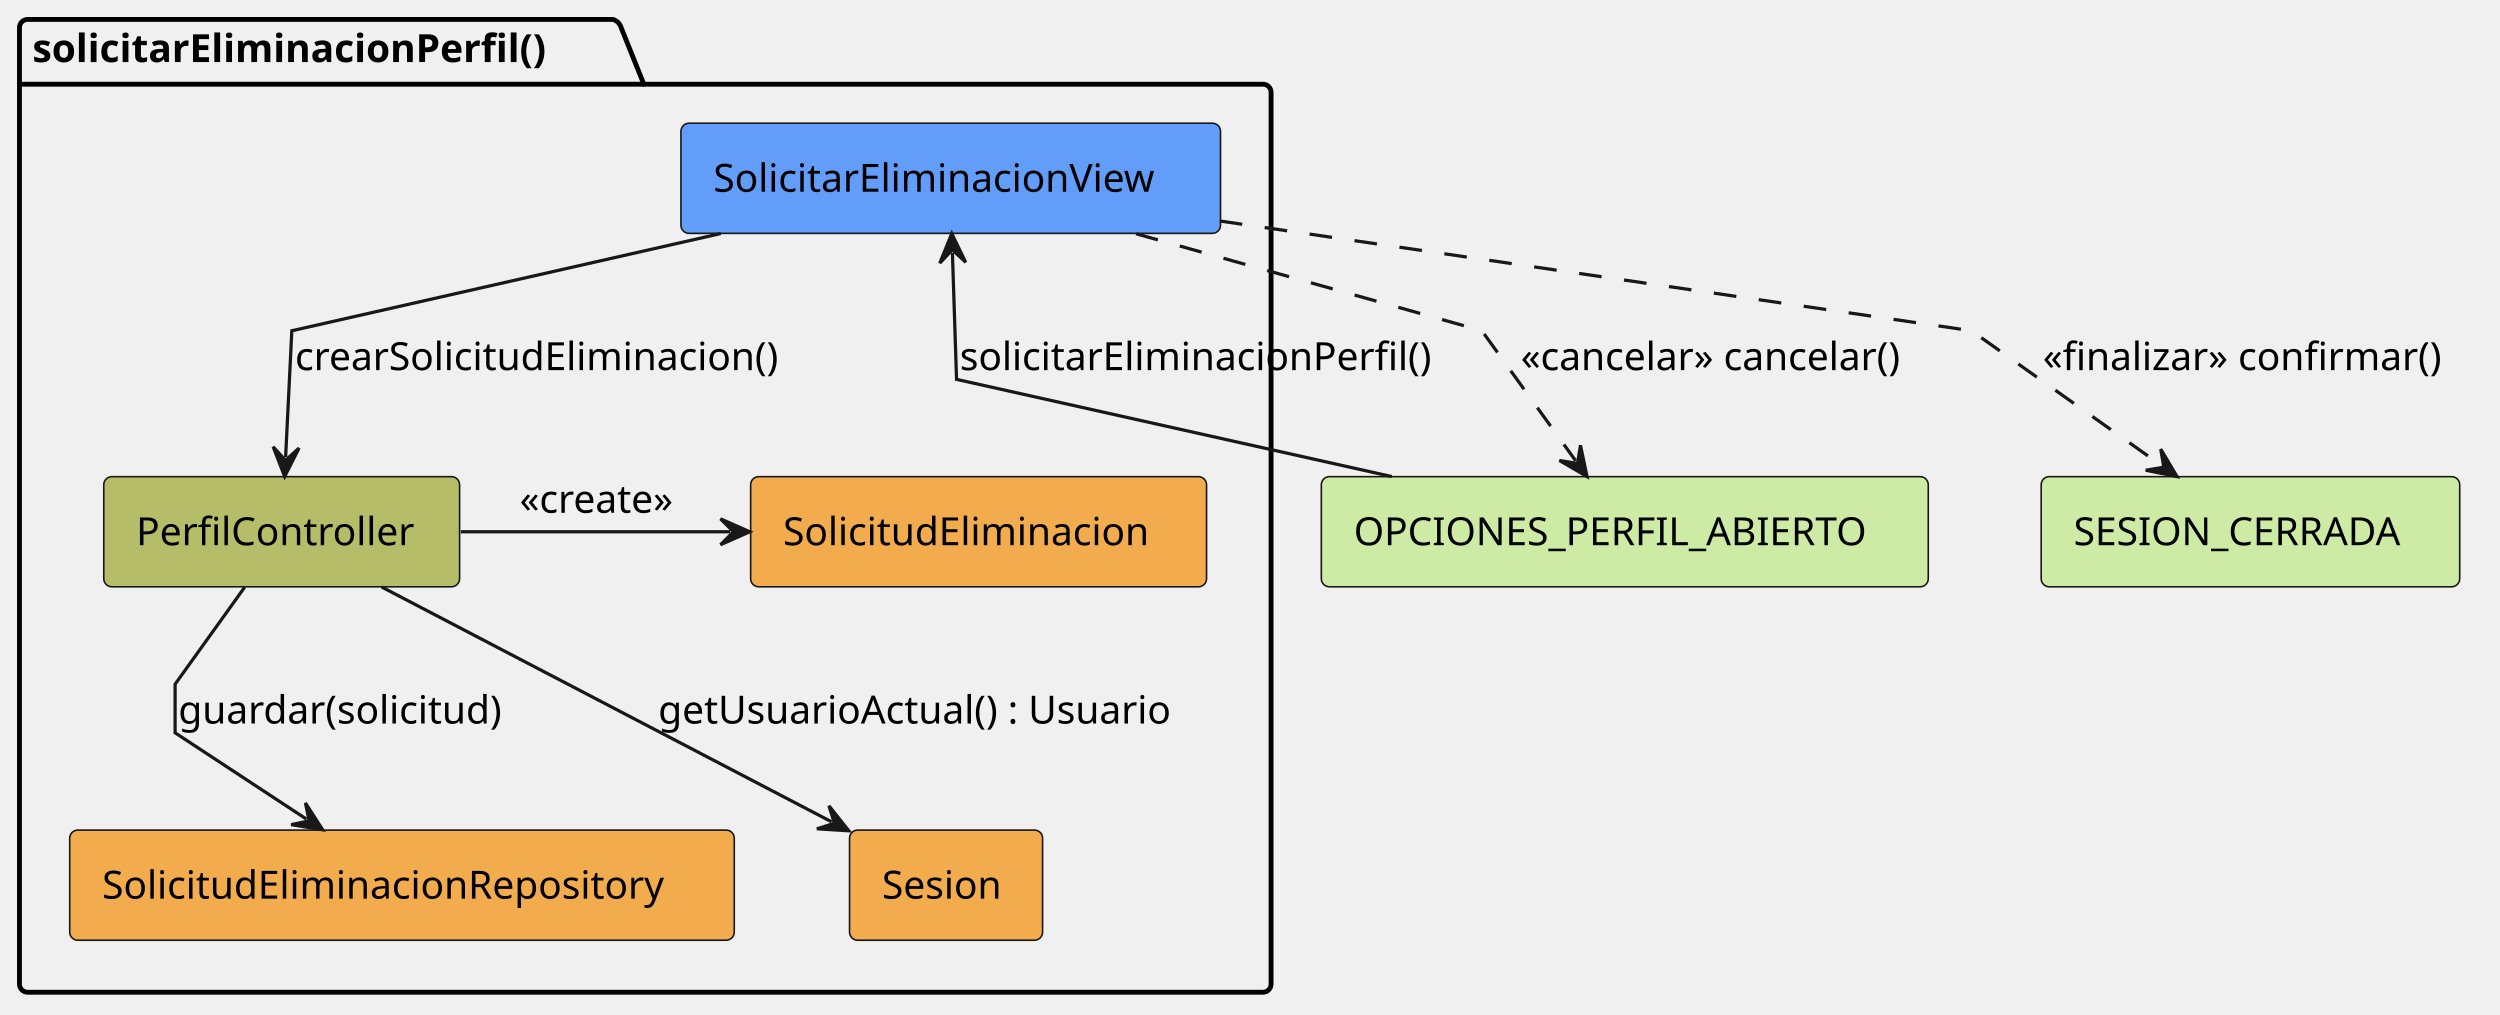
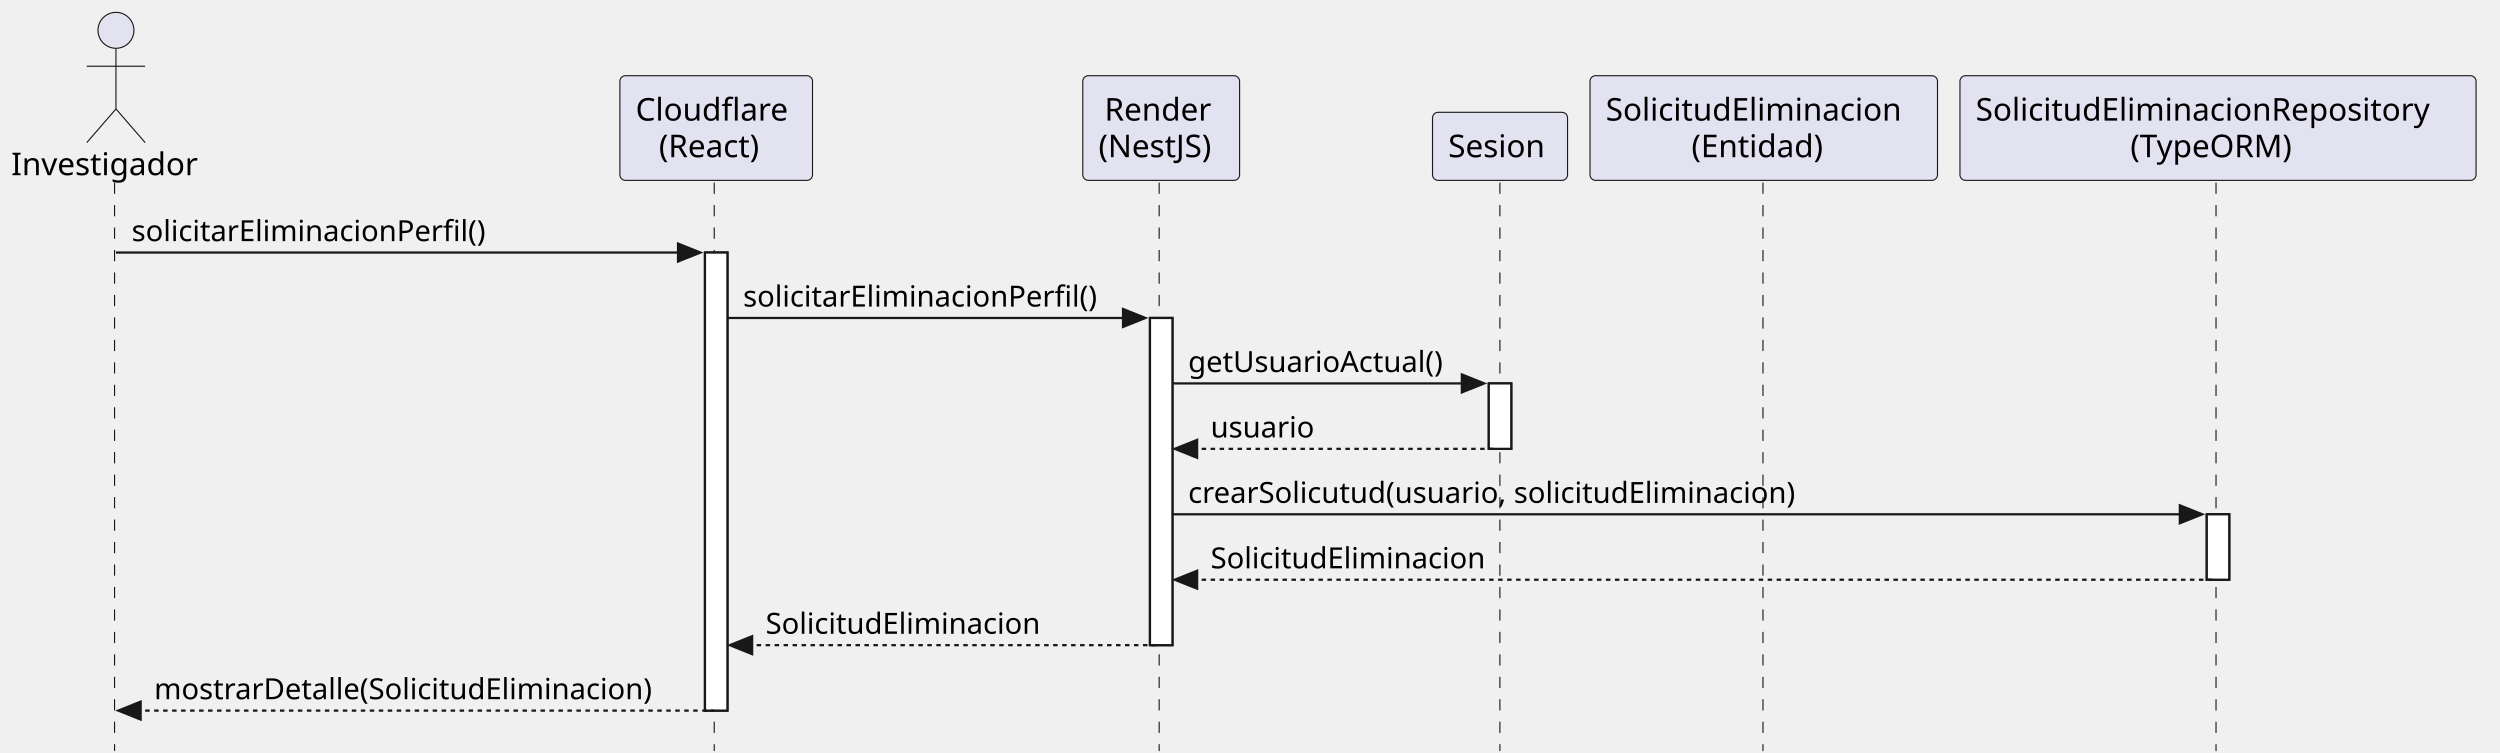
- <svg xmlns="http://www.w3.org/2000/svg" contentStyleType="text/css" data-diagram-type="DESCRIPTION" height="313px" preserveAspectRatio="none" style="width:771px;height:313px;background:#FFFFFF;" version="1.1" viewBox="0 0 771 313" width="771px" zoomAndPan="magnify">
+ <svg xmlns="http://www.w3.org/2000/svg" contentStyleType="text/css" data-diagram-type="SEQUENCE" height="335px" preserveAspectRatio="none" style="width:1113px;height:335px;background:#FFFFFF;" version="1.1" viewBox="0 0 1113 335" width="1113px" zoomAndPan="magnify">
  <defs />
  <g>
-     <g class="cluster" data-qualified-name="solicitarEliminacionPerfil" data-source-line="10" id="ent0004">
-       <path d="M8.5,6 L189.055,6 A3.75,3.75 0 0 1 191.555,8.5 L198.555,25.969 L389.5,25.969 A2.5,2.5 0 0 1 392,28.469 L392,303.5 A2.5,2.5 0 0 1 389.5,306 L8.5,306 A2.5,2.5 0 0 1 6,303.5 L6,8.5 A2.5,2.5 0 0 1 8.5,6" fill="none" style="stroke:#000000;stroke-width:1.5;" />
-       <line style="stroke:#000000;stroke-width:1.5;" x1="6" x2="198.555" y1="25.969" y2="25.969" />
-       <text fill="#000000" font-family="sans-serif" font-size="12" font-weight="bold" lengthAdjust="spacing" textLength="179.555" x="10" y="19.139">solicitarEliminacionPerfil()</text>
+     <g>
+       <rect fill="#FFFFFF" height="203.93" style="stroke:#181818;stroke-width:1;" width="10" x="313.851" y="112.43" />
    </g>
-     <g class="entity" data-qualified-name="solicitarEliminacionPerfil.SolicitarEliminacionView" data-source-line="11" id="ent0005">
-       <rect fill="#629EF9" height="33.969" rx="2.5" ry="2.5" style="stroke:#181818;stroke-width:0.5;" width="166.402" x="210" y="38" />
-       <text fill="#000000" font-family="sans-serif" font-size="12" lengthAdjust="spacing" textLength="146.402" x="220" y="59.139">SolicitarEliminacionView</text>
+     <g>
+       <rect fill="#FFFFFF" height="145.664" style="stroke:#181818;stroke-width:1;" width="10" x="511.965" y="141.562" />
    </g>
-     <g class="entity" data-qualified-name="solicitarEliminacionPerfil.PerfilController" data-source-line="12" id="ent0006">
-       <rect fill="#B5BD68" height="33.969" rx="2.5" ry="2.5" style="stroke:#181818;stroke-width:0.5;" width="109.736" x="32" y="147" />
-       <text fill="#000000" font-family="sans-serif" font-size="12" lengthAdjust="spacing" textLength="89.736" x="42" y="168.139">PerfilController</text>
+     <g>
+       <rect fill="#FFFFFF" height="29.133" style="stroke:#181818;stroke-width:1;" width="10" x="662.815" y="170.695" />
    </g>
-     <g class="entity" data-qualified-name="solicitarEliminacionPerfil.SolicitudEliminacionRepository" data-source-line="13" id="ent0007">
-       <rect fill="#F2AC4E" height="33.969" rx="2.5" ry="2.5" style="stroke:#181818;stroke-width:0.5;" width="204.945" x="21.5" y="256" />
-       <text fill="#000000" font-family="sans-serif" font-size="12" lengthAdjust="spacing" textLength="184.945" x="31.5" y="277.139">SolicitudEliminacionRepository</text>
+     <g>
+       <rect fill="#FFFFFF" height="29.133" style="stroke:#181818;stroke-width:1;" width="10" x="982.458" y="228.961" />
    </g>
-     <g class="entity" data-qualified-name="solicitarEliminacionPerfil.SolicitudEliminacion" data-source-line="14" id="ent0008">
-       <rect fill="#F2AC4E" height="33.969" rx="2.5" ry="2.5" style="stroke:#181818;stroke-width:0.5;" width="140.598" x="231.5" y="147" />
-       <text fill="#000000" font-family="sans-serif" font-size="12" lengthAdjust="spacing" textLength="120.598" x="241.5" y="168.139">SolicitudEliminacion</text>
+     <g class="participant-lifeline" data-entity-uid="part1" data-qualified-name="Investigador" data-source-line="5" id="part1-lifeline">
+       <g>
+         <rect fill="#000000" fill-opacity="0" height="253.062" width="8" x="47.623" y="81.297" />
+         <line style="stroke:#181818;stroke-width:0.5;stroke-dasharray:5,5;" x1="51" x2="51" y1="81.297" y2="334.359" />
+       </g>
    </g>
-     <g class="entity" data-qualified-name="solicitarEliminacionPerfil.Sesion" data-source-line="15" id="ent0009">
-       <rect fill="#F2AC4E" height="33.969" rx="2.5" ry="2.5" style="stroke:#181818;stroke-width:0.5;" width="59.533" x="262" y="256" />
-       <text fill="#000000" font-family="sans-serif" font-size="12" lengthAdjust="spacing" textLength="39.533" x="272" y="277.139">Sesion</text>
+     <g class="participant-lifeline" data-entity-uid="part2" data-qualified-name="View" data-source-line="6" id="part2-lifeline">
+       <g>
+         <rect fill="#000000" fill-opacity="0" height="253.062" width="8" x="314.851" y="81.297" />
+         <line style="stroke:#181818;stroke-width:0.5;stroke-dasharray:5,5;" x1="317.973" x2="317.973" y1="81.297" y2="334.359" />
+       </g>
    </g>
-     <g class="entity" data-qualified-name="OpcionesPerfilAbierto" data-source-line="7" id="ent0002">
-       <rect fill="#CDEBA5" height="33.969" rx="2.5" ry="2.5" style="stroke:#181818;stroke-width:0.5;" width="187.18" x="407.5" y="147" />
-       <text fill="#000000" font-family="sans-serif" font-size="12" lengthAdjust="spacing" textLength="167.18" x="417.5" y="168.139">OPCIONES_PERFIL_ABIERTO</text>
+     <g class="participant-lifeline" data-entity-uid="part3" data-qualified-name="Controller" data-source-line="7" id="part3-lifeline">
+       <g>
+         <rect fill="#000000" fill-opacity="0" height="253.062" width="8" x="512.965" y="81.297" />
+         <line style="stroke:#181818;stroke-width:0.5;stroke-dasharray:5,5;" x1="516.061" x2="516.061" y1="81.297" y2="334.359" />
+       </g>
    </g>
-     <g class="entity" data-qualified-name="SesionCerrada" data-source-line="8" id="ent0003">
-       <rect fill="#CDEBA5" height="33.969" rx="2.5" ry="2.5" style="stroke:#181818;stroke-width:0.5;" width="129.072" x="629.5" y="147" />
-       <text fill="#000000" font-family="sans-serif" font-size="12" lengthAdjust="spacing" textLength="109.072" x="639.5" y="168.139">SESION_CERRADA</text>
+     <g class="participant-lifeline" data-entity-uid="part4" data-qualified-name="Sesion" data-source-line="8" id="part4-lifeline">
+       <g>
+         <rect fill="#000000" fill-opacity="0" height="253.062" width="8" x="663.815" y="81.297" />
+         <line style="stroke:#181818;stroke-width:0.5;stroke-dasharray:5,5;" x1="667.754" x2="667.754" y1="81.297" y2="334.359" />
+       </g>
    </g>
-     <g class="link" data-entity-1="ent0002" data-entity-2="ent0005" data-link-type="dependency" data-source-line="18" id="lnk10">
-       <path d="M429.24,146.98 C369.79,133.7 295,117 295,117 C295,117 294.316,96.097 293.726,78.027" fill="none" id="OpcionesPerfilAbierto-to-SolicitarEliminacionView" style="stroke:#181818;stroke-width:1;" />
-       <polygon fill="#181818" points="293.53,72.03,289.826,81.156,293.693,77.027,297.822,80.895,293.53,72.03" style="stroke:#181818;stroke-width:1;" />
-       <text fill="#000000" font-family="sans-serif" font-size="12" lengthAdjust="spacing" textLength="156.106" x="296" y="114.139">solicitarEliminacionPerfil()</text>
+     <g class="participant-lifeline" data-entity-uid="part5" data-qualified-name="Entidad" data-source-line="9" id="part5-lifeline">
+       <g>
+         <rect fill="#000000" fill-opacity="0" height="253.062" width="8" x="781.225" y="81.297" />
+         <line style="stroke:#181818;stroke-width:0.5;stroke-dasharray:5,5;" x1="784.876" x2="784.876" y1="81.297" y2="334.359" />
+       </g>
    </g>
-     <g class="link" data-entity-1="ent0005" data-entity-2="ent0002" data-link-type="dependency" data-source-line="26" id="lnk16">
-       <path d="M350.36,72.09 C397.65,85.35 457,102 457,102 C457,102 472.889,124.035 485.929,142.105" fill="none" id="SolicitarEliminacionView-to-OpcionesPerfilAbierto" style="stroke:#181818;stroke-width:1;stroke-dasharray:7,7;" />
-       <polygon fill="#181818" points="489.44,146.97,487.417,137.331,486.514,142.916,480.93,142.013,489.44,146.97" style="stroke:#181818;stroke-width:1;" />
-       <text fill="#000000" font-family="sans-serif" font-size="12" lengthAdjust="spacing" textLength="130.178" x="469" y="114.139">«cancelar» cancelar()</text>
+     <g class="participant-lifeline" data-entity-uid="part6" data-qualified-name="Repo" data-source-line="10" id="part6-lifeline">
+       <g>
+         <rect fill="#000000" fill-opacity="0" height="253.062" width="8" x="983.458" y="81.297" />
+         <line style="stroke:#181818;stroke-width:0.5;stroke-dasharray:5,5;" x1="986.573" x2="986.573" y1="81.297" y2="334.359" />
+       </g>
    </g>
-     <g class="link" data-entity-1="ent0005" data-entity-2="ent0006" data-link-type="dependency" data-source-line="20" id="lnk11">
-       <path d="M222.29,72.02 C163.7,85.3 90,102 90,102 C90,102 88.975,122.907 88.085,140.977" fill="none" id="SolicitarEliminacionView-to-PerfilController" style="stroke:#181818;stroke-width:1;" />
-       <polygon fill="#181818" points="87.79,146.97,92.228,138.178,88.036,141.976,84.238,137.784,87.79,146.97" style="stroke:#181818;stroke-width:1;" />
-       <text fill="#000000" font-family="sans-serif" font-size="12" lengthAdjust="spacing" textLength="161.162" x="91" y="114.139">crearSolicitudEliminacion()</text>
+     <g class="participant participant-head" data-entity-uid="part1" data-qualified-name="Investigador" data-source-line="5" id="part1-head">
+       <text fill="#000000" font-family="sans-serif" font-size="14" lengthAdjust="spacing" textLength="87.247" x="5" y="77.995">Investigador</text>
+       <ellipse cx="51.623" cy="13.5" fill="#E2E2F0" rx="8" ry="8" style="stroke:#181818;stroke-width:0.5;" />
+       <path d="M51.623,21.5 L51.623,48.5 M38.623,29.5 L64.624,29.5 M51.623,48.5 L38.623,63.5 M51.623,48.5 L64.624,63.5" fill="none" style="stroke:#181818;stroke-width:0.5;" />
    </g>
-     <g class="link" data-entity-1="ent0006" data-entity-2="ent0009" data-link-type="dependency" data-source-line="21" id="lnk12">
-       <path d="M117.69,181.02 C156.56,201.31 217.801,233.274 256.451,253.444" fill="none" id="PerfilController-to-Sesion" style="stroke:#181818;stroke-width:1;" />
-       <polygon fill="#181818" points="261.77,256.22,255.642,248.51,257.337,253.907,251.94,255.602,261.77,256.22" style="stroke:#181818;stroke-width:1;" />
-       <text fill="#000000" font-family="sans-serif" font-size="12" lengthAdjust="spacing" textLength="169.752" x="203" y="223.139">getUsuarioActual() : Usuario</text>
+     <g class="participant participant-head" data-entity-uid="part2" data-qualified-name="View" data-source-line="6" id="part2-head">
+       <rect fill="#E2E2F0" height="46.594" rx="2.5" ry="2.5" style="stroke:#181818;stroke-width:0.5;" width="85.757" x="275.973" y="33.703" />
+       <text fill="#000000" font-family="sans-serif" font-size="14" lengthAdjust="spacing" textLength="71.757" x="282.973" y="53.698">Cloudflare</text>
+       <text fill="#000000" font-family="sans-serif" font-size="14" lengthAdjust="spacing" textLength="51.03" x="293.336" y="69.995">(React)</text>
    </g>
-     <g class="link" data-entity-1="ent0006" data-entity-2="ent0008" data-link-type="dependency" data-source-line="22" id="lnk13">
-       <path d="M142.09,164 C169.21,164 196.23,164 225.2,164" fill="none" id="PerfilController-to-SolicitudEliminacion" style="stroke:#181818;stroke-width:1;" />
-       <polygon fill="#181818" points="231.2,164,222.2,160,226.2,164,222.2,168,231.2,164" style="stroke:#181818;stroke-width:1;" />
-       <text fill="#000000" font-family="sans-serif" font-size="12" lengthAdjust="spacing" textLength="53.039" x="160.25" y="158.139">«create»</text>
+     <g class="participant participant-head" data-entity-uid="part3" data-qualified-name="Controller" data-source-line="7" id="part3-head">
+       <rect fill="#E2E2F0" height="46.594" rx="2.5" ry="2.5" style="stroke:#181818;stroke-width:0.5;" width="69.809" x="482.061" y="33.703" />
+       <text fill="#000000" font-family="sans-serif" font-size="14" lengthAdjust="spacing" textLength="50.47" x="491.731" y="53.698">Render</text>
+       <text fill="#000000" font-family="sans-serif" font-size="14" lengthAdjust="spacing" textLength="55.809" x="489.061" y="69.995">(NestJS)</text>
    </g>
-     <g class="link" data-entity-1="ent0006" data-entity-2="ent0007" data-link-type="dependency" data-source-line="23" id="lnk14">
-       <path d="M75.46,181.09 C65.94,194.35 54,211 54,211 C54,211 54,226 54,226 C54,226 74.315,239.356 94.505,252.616" fill="none" id="PerfilController-to-SolicitudEliminacionRepository" style="stroke:#181818;stroke-width:1;" />
-       <polygon fill="#181818" points="99.52,255.91,94.193,247.626,95.341,253.165,89.802,254.313,99.52,255.91" style="stroke:#181818;stroke-width:1;" />
-       <text fill="#000000" font-family="sans-serif" font-size="12" lengthAdjust="spacing" textLength="106.898" x="55" y="223.139">guardar(solicitud)</text>
+     <g class="participant participant-head" data-entity-uid="part4" data-qualified-name="Sesion" data-source-line="8" id="part4-head">
+       <rect fill="#E2E2F0" height="30.297" rx="2.5" ry="2.5" style="stroke:#181818;stroke-width:0.5;" width="60.122" x="637.754" y="50" />
+       <text fill="#000000" font-family="sans-serif" font-size="14" lengthAdjust="spacing" textLength="46.122" x="644.754" y="69.995">Sesion</text>
    </g>
-     <g class="link" data-entity-1="ent0005" data-entity-2="ent0003" data-link-type="dependency" data-source-line="25" id="lnk15">
-       <path d="M376.17,68.15 C469.5,81.77 608,102 608,102 C608,102 641.026,125.429 666.506,143.499" fill="none" id="SolicitarEliminacionView-to-SesionCerrada" style="stroke:#181818;stroke-width:1;stroke-dasharray:7,7;" />
-       <polygon fill="#181818" points="671.4,146.97,666.373,138.501,667.322,144.078,661.745,145.026,671.4,146.97" style="stroke:#181818;stroke-width:1;" />
-       <text fill="#000000" font-family="sans-serif" font-size="12" lengthAdjust="spacing" textLength="133.647" x="630" y="114.139">«finalizar» confirmar()</text>
+     <g class="participant participant-head" data-entity-uid="part5" data-qualified-name="Entidad" data-source-line="9" id="part5-head">
+       <rect fill="#E2E2F0" height="46.594" rx="2.5" ry="2.5" style="stroke:#181818;stroke-width:0.5;" width="154.697" x="707.876" y="33.703" />
+       <text fill="#000000" font-family="sans-serif" font-size="14" lengthAdjust="spacing" textLength="140.697" x="714.876" y="53.698">SolicitudEliminacion</text>
+       <text fill="#000000" font-family="sans-serif" font-size="14" lengthAdjust="spacing" textLength="64.374" x="753.038" y="69.995">(Entidad)</text>
+     </g>
+     <g class="participant participant-head" data-entity-uid="part6" data-qualified-name="Repo" data-source-line="10" id="part6-head">
+       <rect fill="#E2E2F0" height="46.594" rx="2.5" ry="2.5" style="stroke:#181818;stroke-width:0.5;" width="229.769" x="872.573" y="33.703" />
+       <text fill="#000000" font-family="sans-serif" font-size="14" lengthAdjust="spacing" textLength="215.769" x="879.573" y="53.698">SolicitudEliminacionRepository</text>
+       <text fill="#000000" font-family="sans-serif" font-size="14" lengthAdjust="spacing" textLength="78.087" x="948.415" y="69.995">(TypeORM)</text>
+     </g>
+     <g>
+       <rect fill="#FFFFFF" height="203.93" style="stroke:#181818;stroke-width:1;" width="10" x="313.851" y="112.43" />
+     </g>
+     <g>
+       <rect fill="#FFFFFF" height="145.664" style="stroke:#181818;stroke-width:1;" width="10" x="511.965" y="141.562" />
+     </g>
+     <g>
+       <rect fill="#FFFFFF" height="29.133" style="stroke:#181818;stroke-width:1;" width="10" x="662.815" y="170.695" />
+     </g>
+     <g>
+       <rect fill="#FFFFFF" height="29.133" style="stroke:#181818;stroke-width:1;" width="10" x="982.458" y="228.961" />
+     </g>
+     <g class="message" data-entity-1="part1" data-entity-2="part2" data-source-line="12" id="msg1">
+       <polygon fill="#181818" points="301.851,108.43,311.851,112.43,301.851,116.43" style="stroke:#181818;stroke-width:1;stroke-linejoin:miter;stroke-miterlimit:10;" />
+       <line style="stroke:#181818;stroke-width:1;" x1="51.623" x2="307.851" y1="112.43" y2="112.43" />
+       <text fill="#000000" font-family="sans-serif" font-size="13" lengthAdjust="spacing" textLength="169.114" x="58.623" y="107.364">solicitarEliminacionPerfil()</text>
+     </g>
+     <g class="message" data-entity-1="part2" data-entity-2="part3" data-source-line="15" id="msg2">
+       <polygon fill="#181818" points="499.965,137.562,509.965,141.562,499.965,145.562" style="stroke:#181818;stroke-width:1;stroke-linejoin:miter;stroke-miterlimit:10;" />
+       <line style="stroke:#181818;stroke-width:1;" x1="323.851" x2="505.965" y1="141.562" y2="141.562" />
+       <text fill="#000000" font-family="sans-serif" font-size="13" lengthAdjust="spacing" textLength="169.114" x="330.851" y="136.497">solicitarEliminacionPerfil()</text>
+     </g>
+     <g class="message" data-entity-1="part3" data-entity-2="part4" data-source-line="18" id="msg3">
+       <polygon fill="#181818" points="650.815,166.695,660.815,170.695,650.815,174.695" style="stroke:#181818;stroke-width:1;stroke-linejoin:miter;stroke-miterlimit:10;" />
+       <line style="stroke:#181818;stroke-width:1;" x1="521.965" x2="656.815" y1="170.695" y2="170.695" />
+       <text fill="#000000" font-family="sans-serif" font-size="13" lengthAdjust="spacing" textLength="121.85" x="528.965" y="165.629">getUsuarioActual()</text>
+     </g>
+     <g class="message" data-entity-1="part4" data-entity-2="part3" data-source-line="20" id="msg4">
+       <polygon fill="#181818" points="532.965,195.828,522.965,199.828,532.965,203.828" style="stroke:#181818;stroke-width:1;stroke-linejoin:miter;stroke-miterlimit:10;" />
+       <line style="stroke:#181818;stroke-width:1;stroke-dasharray:2,2;" x1="526.965" x2="666.815" y1="199.828" y2="199.828" />
+       <text fill="#000000" font-family="sans-serif" font-size="13" lengthAdjust="spacing" textLength="48.128" x="538.965" y="194.762">usuario</text>
+     </g>
+     <g class="message" data-entity-1="part3" data-entity-2="part6" data-source-line="23" id="msg5">
+       <polygon fill="#181818" points="970.458,224.961,980.458,228.961,970.458,232.961" style="stroke:#181818;stroke-width:1;stroke-linejoin:miter;stroke-miterlimit:10;" />
+       <line style="stroke:#181818;stroke-width:1;" x1="521.965" x2="976.458" y1="228.961" y2="228.961" />
+       <text fill="#000000" font-family="sans-serif" font-size="13" lengthAdjust="spacing" textLength="289.91" x="528.965" y="223.895">crearSolicutud(usuario, solicitudEliminacion)</text>
+     </g>
+     <g class="message" data-entity-1="part6" data-entity-2="part3" data-source-line="25" id="msg6">
+       <polygon fill="#181818" points="532.965,254.094,522.965,258.094,532.965,262.094" style="stroke:#181818;stroke-width:1;stroke-linejoin:miter;stroke-miterlimit:10;" />
+       <line style="stroke:#181818;stroke-width:1;stroke-dasharray:2,2;" x1="526.965" x2="986.458" y1="258.094" y2="258.094" />
+       <text fill="#000000" font-family="sans-serif" font-size="13" lengthAdjust="spacing" textLength="130.648" x="538.965" y="253.028">SolicitudEliminacion</text>
+     </g>
+     <g class="message" data-entity-1="part3" data-entity-2="part2" data-source-line="28" id="msg7">
+       <polygon fill="#181818" points="334.851,283.227,324.851,287.227,334.851,291.227" style="stroke:#181818;stroke-width:1;stroke-linejoin:miter;stroke-miterlimit:10;" />
+       <line style="stroke:#181818;stroke-width:1;stroke-dasharray:2,2;" x1="328.851" x2="515.965" y1="287.227" y2="287.227" />
+       <text fill="#000000" font-family="sans-serif" font-size="13" lengthAdjust="spacing" textLength="130.648" x="340.851" y="282.161">SolicitudEliminacion</text>
+     </g>
+     <g class="message" data-entity-1="part2" data-entity-2="part1" data-source-line="31" id="msg8">
+       <polygon fill="#181818" points="62.623,312.359,52.623,316.359,62.623,320.359" style="stroke:#181818;stroke-width:1;stroke-linejoin:miter;stroke-miterlimit:10;" />
+       <line style="stroke:#181818;stroke-width:1;stroke-dasharray:2,2;" x1="56.623" x2="317.851" y1="316.359" y2="316.359" />
+       <text fill="#000000" font-family="sans-serif" font-size="13" lengthAdjust="spacing" textLength="238.227" x="68.624" y="311.293">mostrarDetalle(SolicitudEliminacion)</text>
    </g>
  </g>
</svg>
